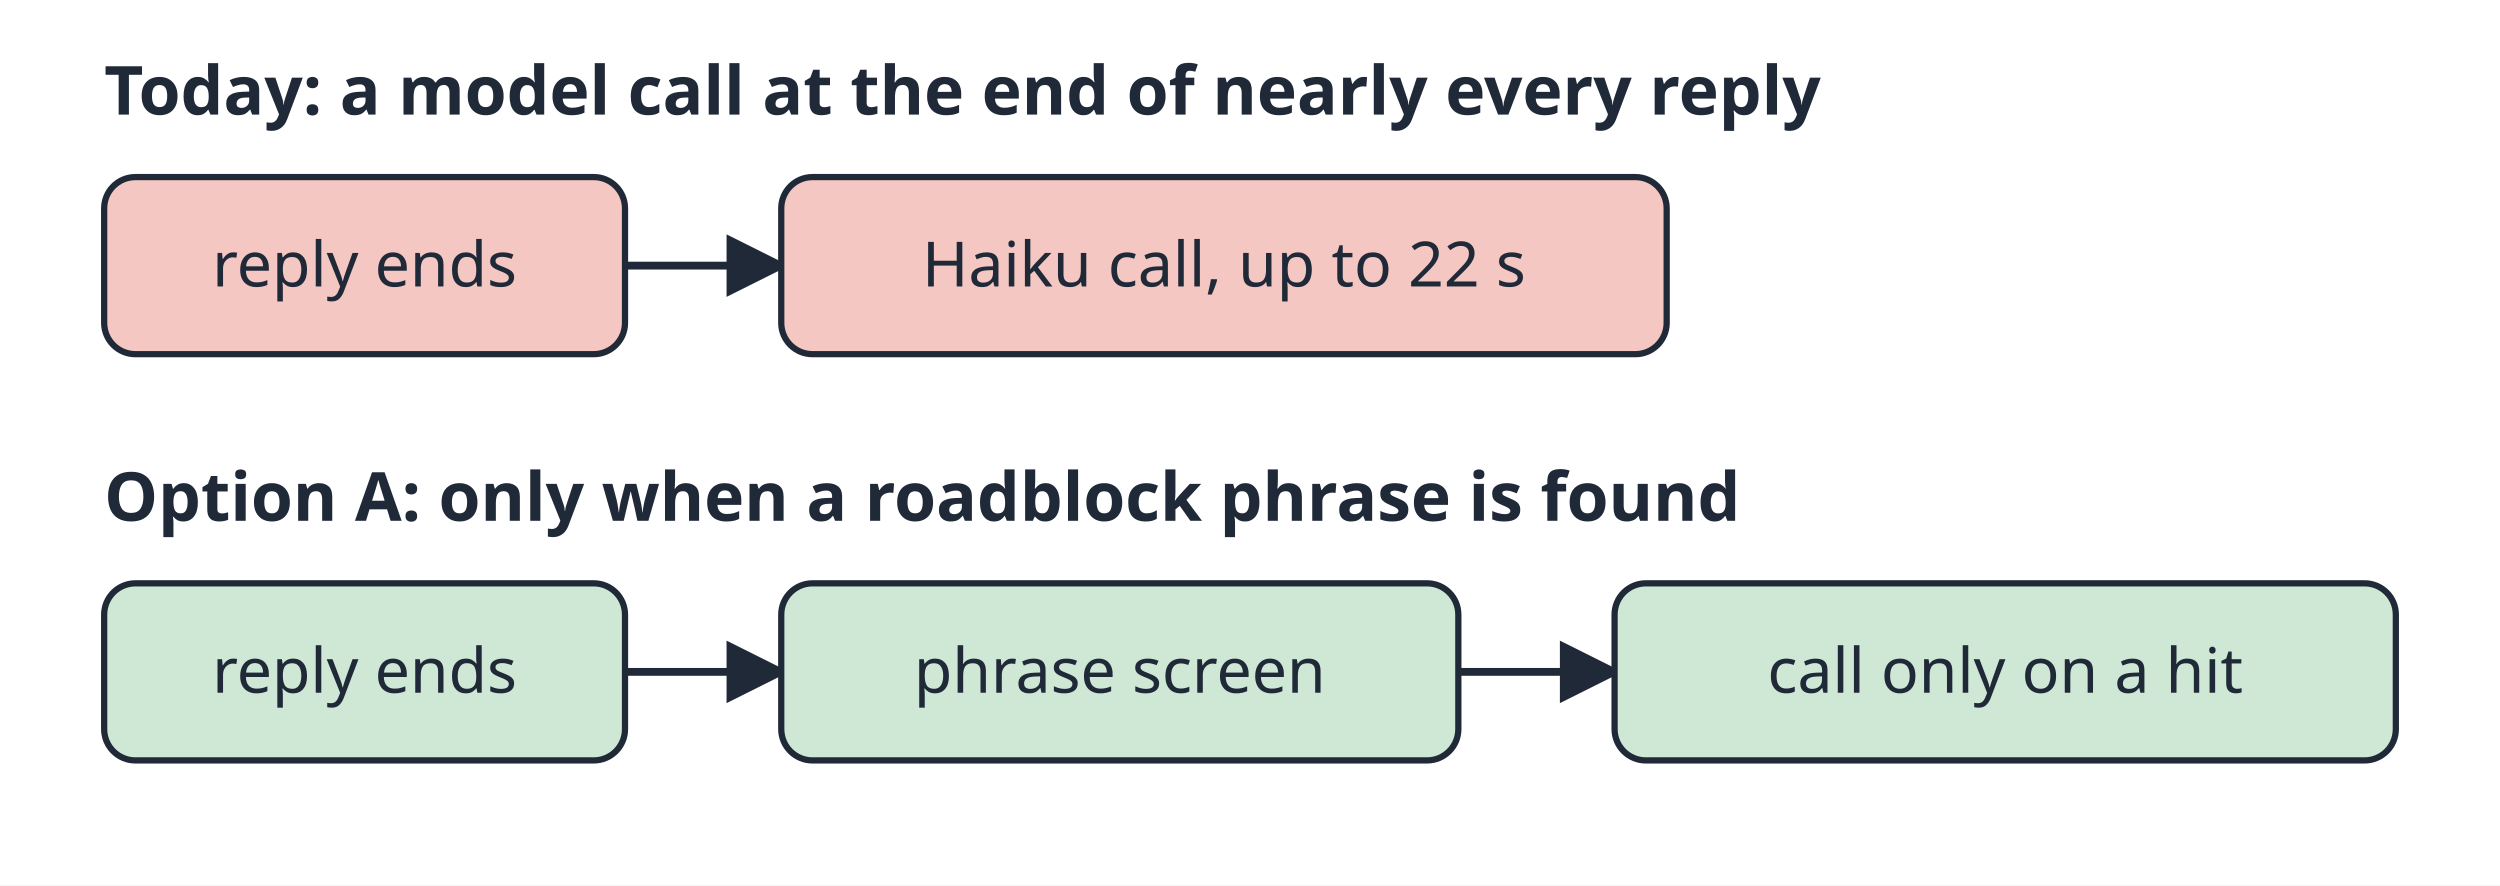
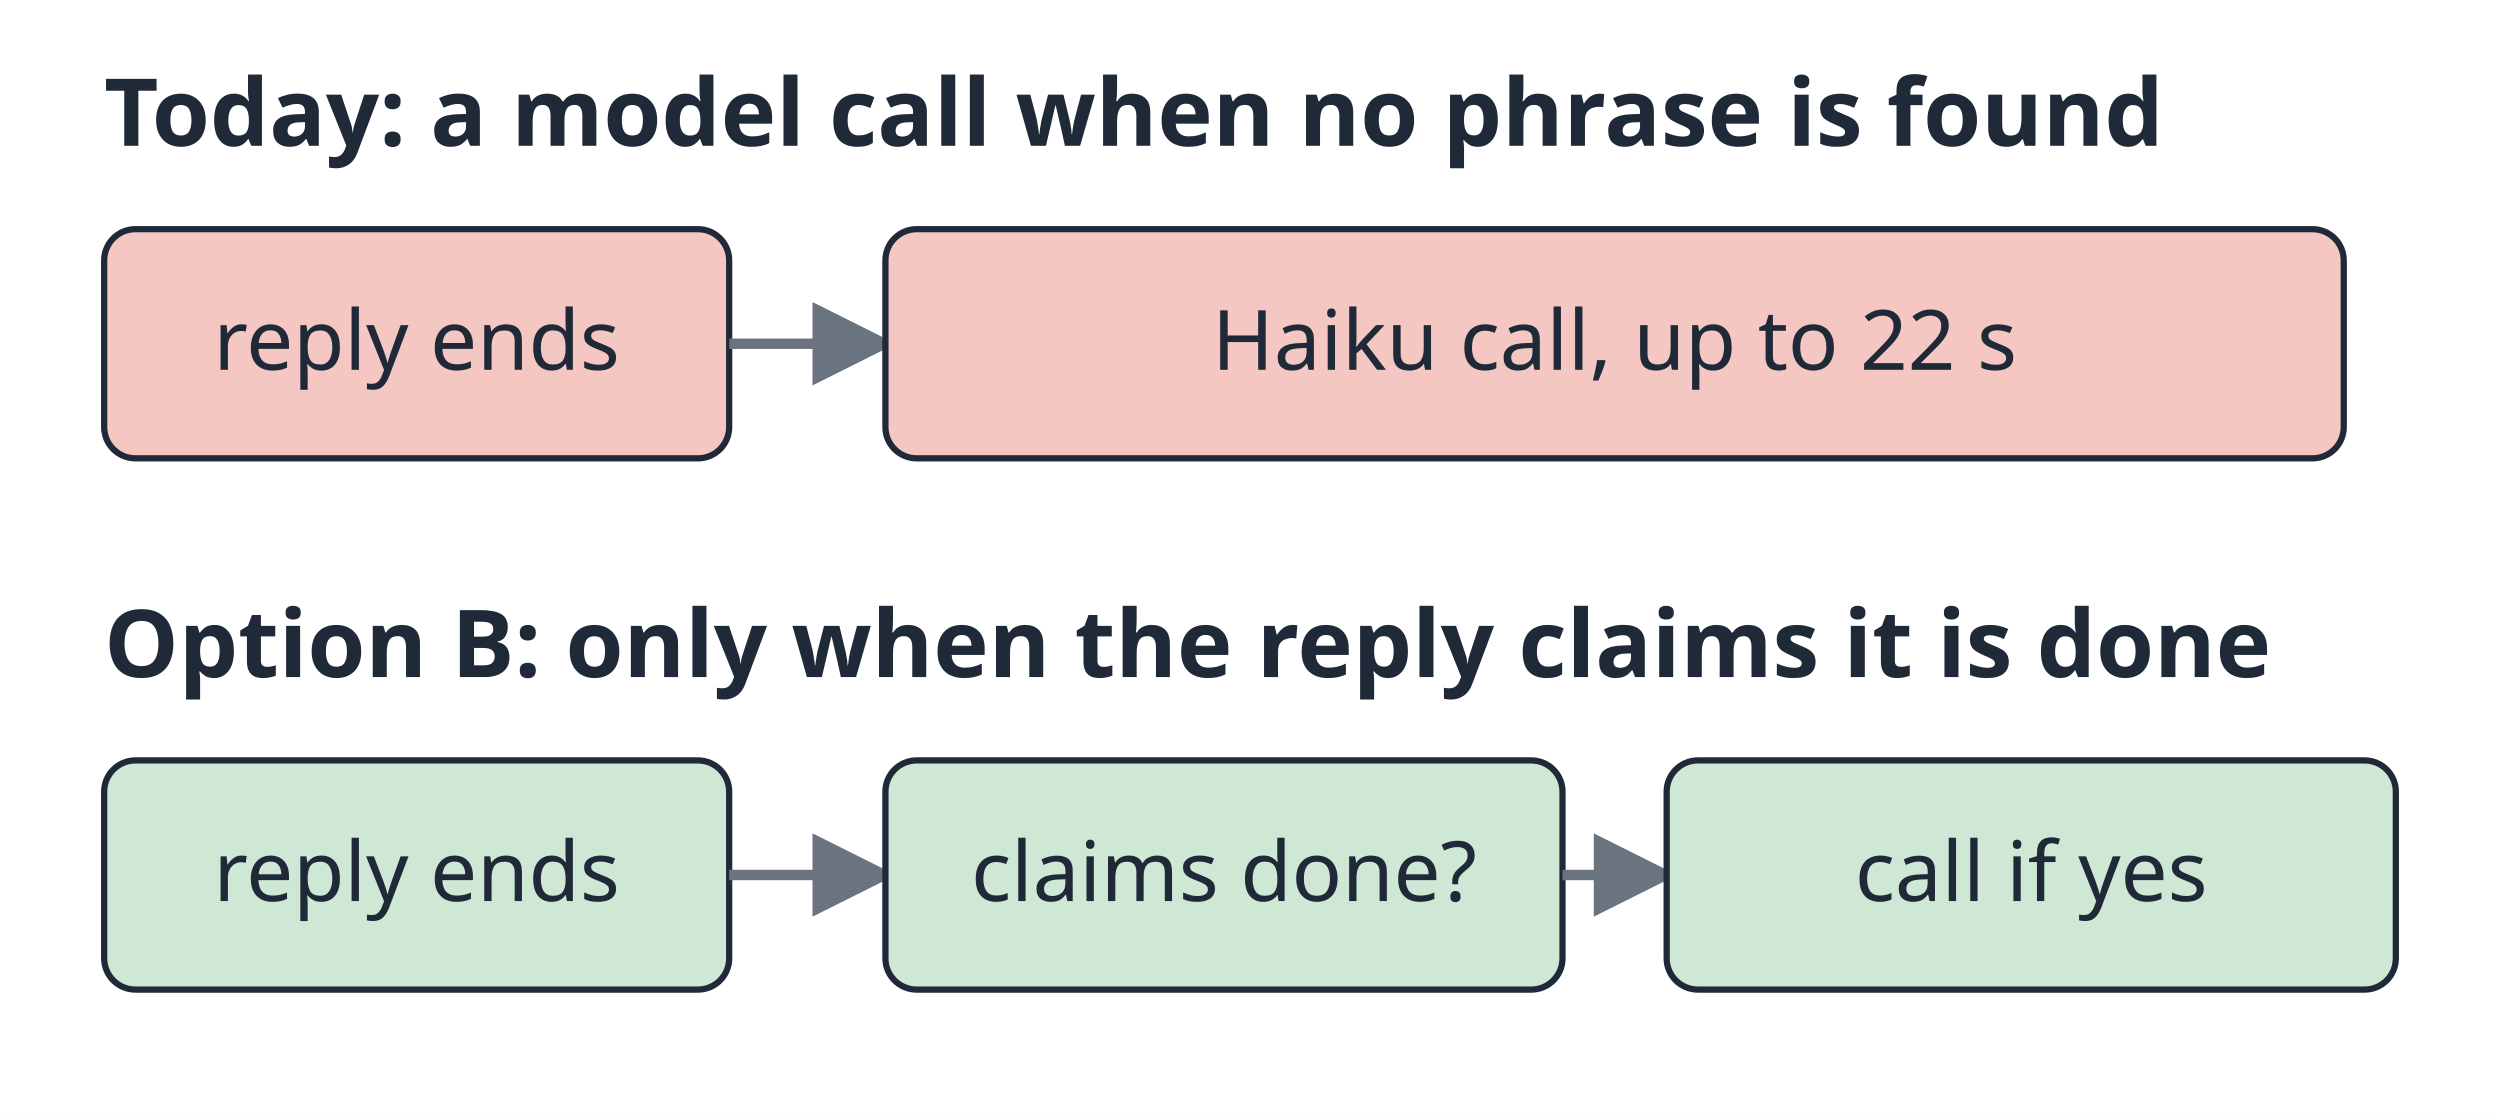
- <svg xmlns="http://www.w3.org/2000/svg" viewBox="0 0 480 170" width="480" height="170" font-family="system-ui,sans-serif">
+ <svg xmlns="http://www.w3.org/2000/svg" viewBox="0 0 480 215" width="480" height="215" font-family="system-ui,sans-serif">
+   <style>.bg{fill:#fff}.o{fill:#1f2937}@media (prefers-color-scheme:dark){.bg{fill:#111827}.o{fill:#e5e7eb}}</style>
  <defs>
    <marker id="a" markerWidth="8" markerHeight="8" refX="7" refY="4" orient="auto">
-       <path d="M0,0 L8,4 L0,8 z" fill="#1f2937" />
+       <path d="M0,0 L8,4 L0,8 z" fill="#6b7280" />
    </marker>
  </defs>
-   <rect width="480" height="170" fill="#ffffff" />
-   <text x="20" y="22" font-size="13" font-weight="700" text-anchor="start" fill="#1f2937">Today: a model call at the end of nearly every reply</text>
-   <rect x="20" y="34" width="100" height="34" rx="6" fill="#f4c7c3" stroke="#1f2937" stroke-width="1.2" />
-   <text x="70.0" y="55.0" text-anchor="middle" font-size="12" fill="#1f2937">reply ends</text>
-   <line x1="120" y1="51" x2="150" y2="51" stroke="#1f2937" stroke-width="1.5" marker-end="url(#a)" />
-   <rect x="150" y="34" width="170" height="34" rx="6" fill="#f4c7c3" stroke="#1f2937" stroke-width="1.2" />
-   <text x="235.0" y="55.0" text-anchor="middle" font-size="12" fill="#1f2937">Haiku call, up to 22 s</text>
-   <text x="20" y="100" font-size="13" font-weight="700" text-anchor="start" fill="#1f2937">Option A: only when a roadblock phrase is found</text>
-   <rect x="20" y="112" width="100" height="34" rx="6" fill="#cfe8d5" stroke="#1f2937" stroke-width="1.2" />
-   <text x="70.0" y="133.0" text-anchor="middle" font-size="12" fill="#1f2937">reply ends</text>
-   <line x1="120" y1="129" x2="150" y2="129" stroke="#1f2937" stroke-width="1.5" marker-end="url(#a)" />
-   <rect x="150" y="112" width="130" height="34" rx="6" fill="#cfe8d5" stroke="#1f2937" stroke-width="1.2" />
-   <text x="215.0" y="133.0" text-anchor="middle" font-size="12" fill="#1f2937">phrase screen</text>
-   <line x1="280" y1="129" x2="310" y2="129" stroke="#1f2937" stroke-width="1.5" marker-end="url(#a)" />
-   <rect x="310" y="112" width="150" height="34" rx="6" fill="#cfe8d5" stroke="#1f2937" stroke-width="1.2" />
-   <text x="385.0" y="133.0" text-anchor="middle" font-size="12" fill="#1f2937">call only on a hit</text>
+   <rect class="bg" width="480" height="215" />
+   <text class="o" x="20" y="28" font-size="18" font-weight="700">Today: a model call when no phrase is found</text>
+   <rect x="20" y="44" width="120" height="44" rx="6" fill="#f4c7c3" stroke="#1f2937" stroke-width="1.2" />
+   <text x="80.0" y="71.0" text-anchor="middle" font-size="16" fill="#1f2937">reply ends</text>
+   <line x1="140" y1="66" x2="170" y2="66" stroke="#6b7280" stroke-width="2" marker-end="url(#a)" />
+   <rect x="170" y="44" width="280" height="44" rx="6" fill="#f4c7c3" stroke="#1f2937" stroke-width="1.2" />
+   <text x="310.0" y="71.0" text-anchor="middle" font-size="16" fill="#1f2937">Haiku call, up to 22 s</text>
+   <text class="o" x="20" y="130" font-size="18" font-weight="700">Option B: only when the reply claims it is done</text>
+   <rect x="20" y="146" width="120" height="44" rx="6" fill="#cfe8d5" stroke="#1f2937" stroke-width="1.2" />
+   <text x="80.0" y="173.0" text-anchor="middle" font-size="16" fill="#1f2937">reply ends</text>
+   <line x1="140" y1="168" x2="170" y2="168" stroke="#6b7280" stroke-width="2" marker-end="url(#a)" />
+   <rect x="170" y="146" width="130" height="44" rx="6" fill="#cfe8d5" stroke="#1f2937" stroke-width="1.2" />
+   <text x="235.0" y="173.0" text-anchor="middle" font-size="16" fill="#1f2937">claims done?</text>
+   <line x1="300" y1="168" x2="320" y2="168" stroke="#6b7280" stroke-width="2" marker-end="url(#a)" />
+   <rect x="320" y="146" width="140" height="44" rx="6" fill="#cfe8d5" stroke="#1f2937" stroke-width="1.2" />
+   <text x="390.0" y="173.0" text-anchor="middle" font-size="16" fill="#1f2937">call if yes</text>
</svg>
